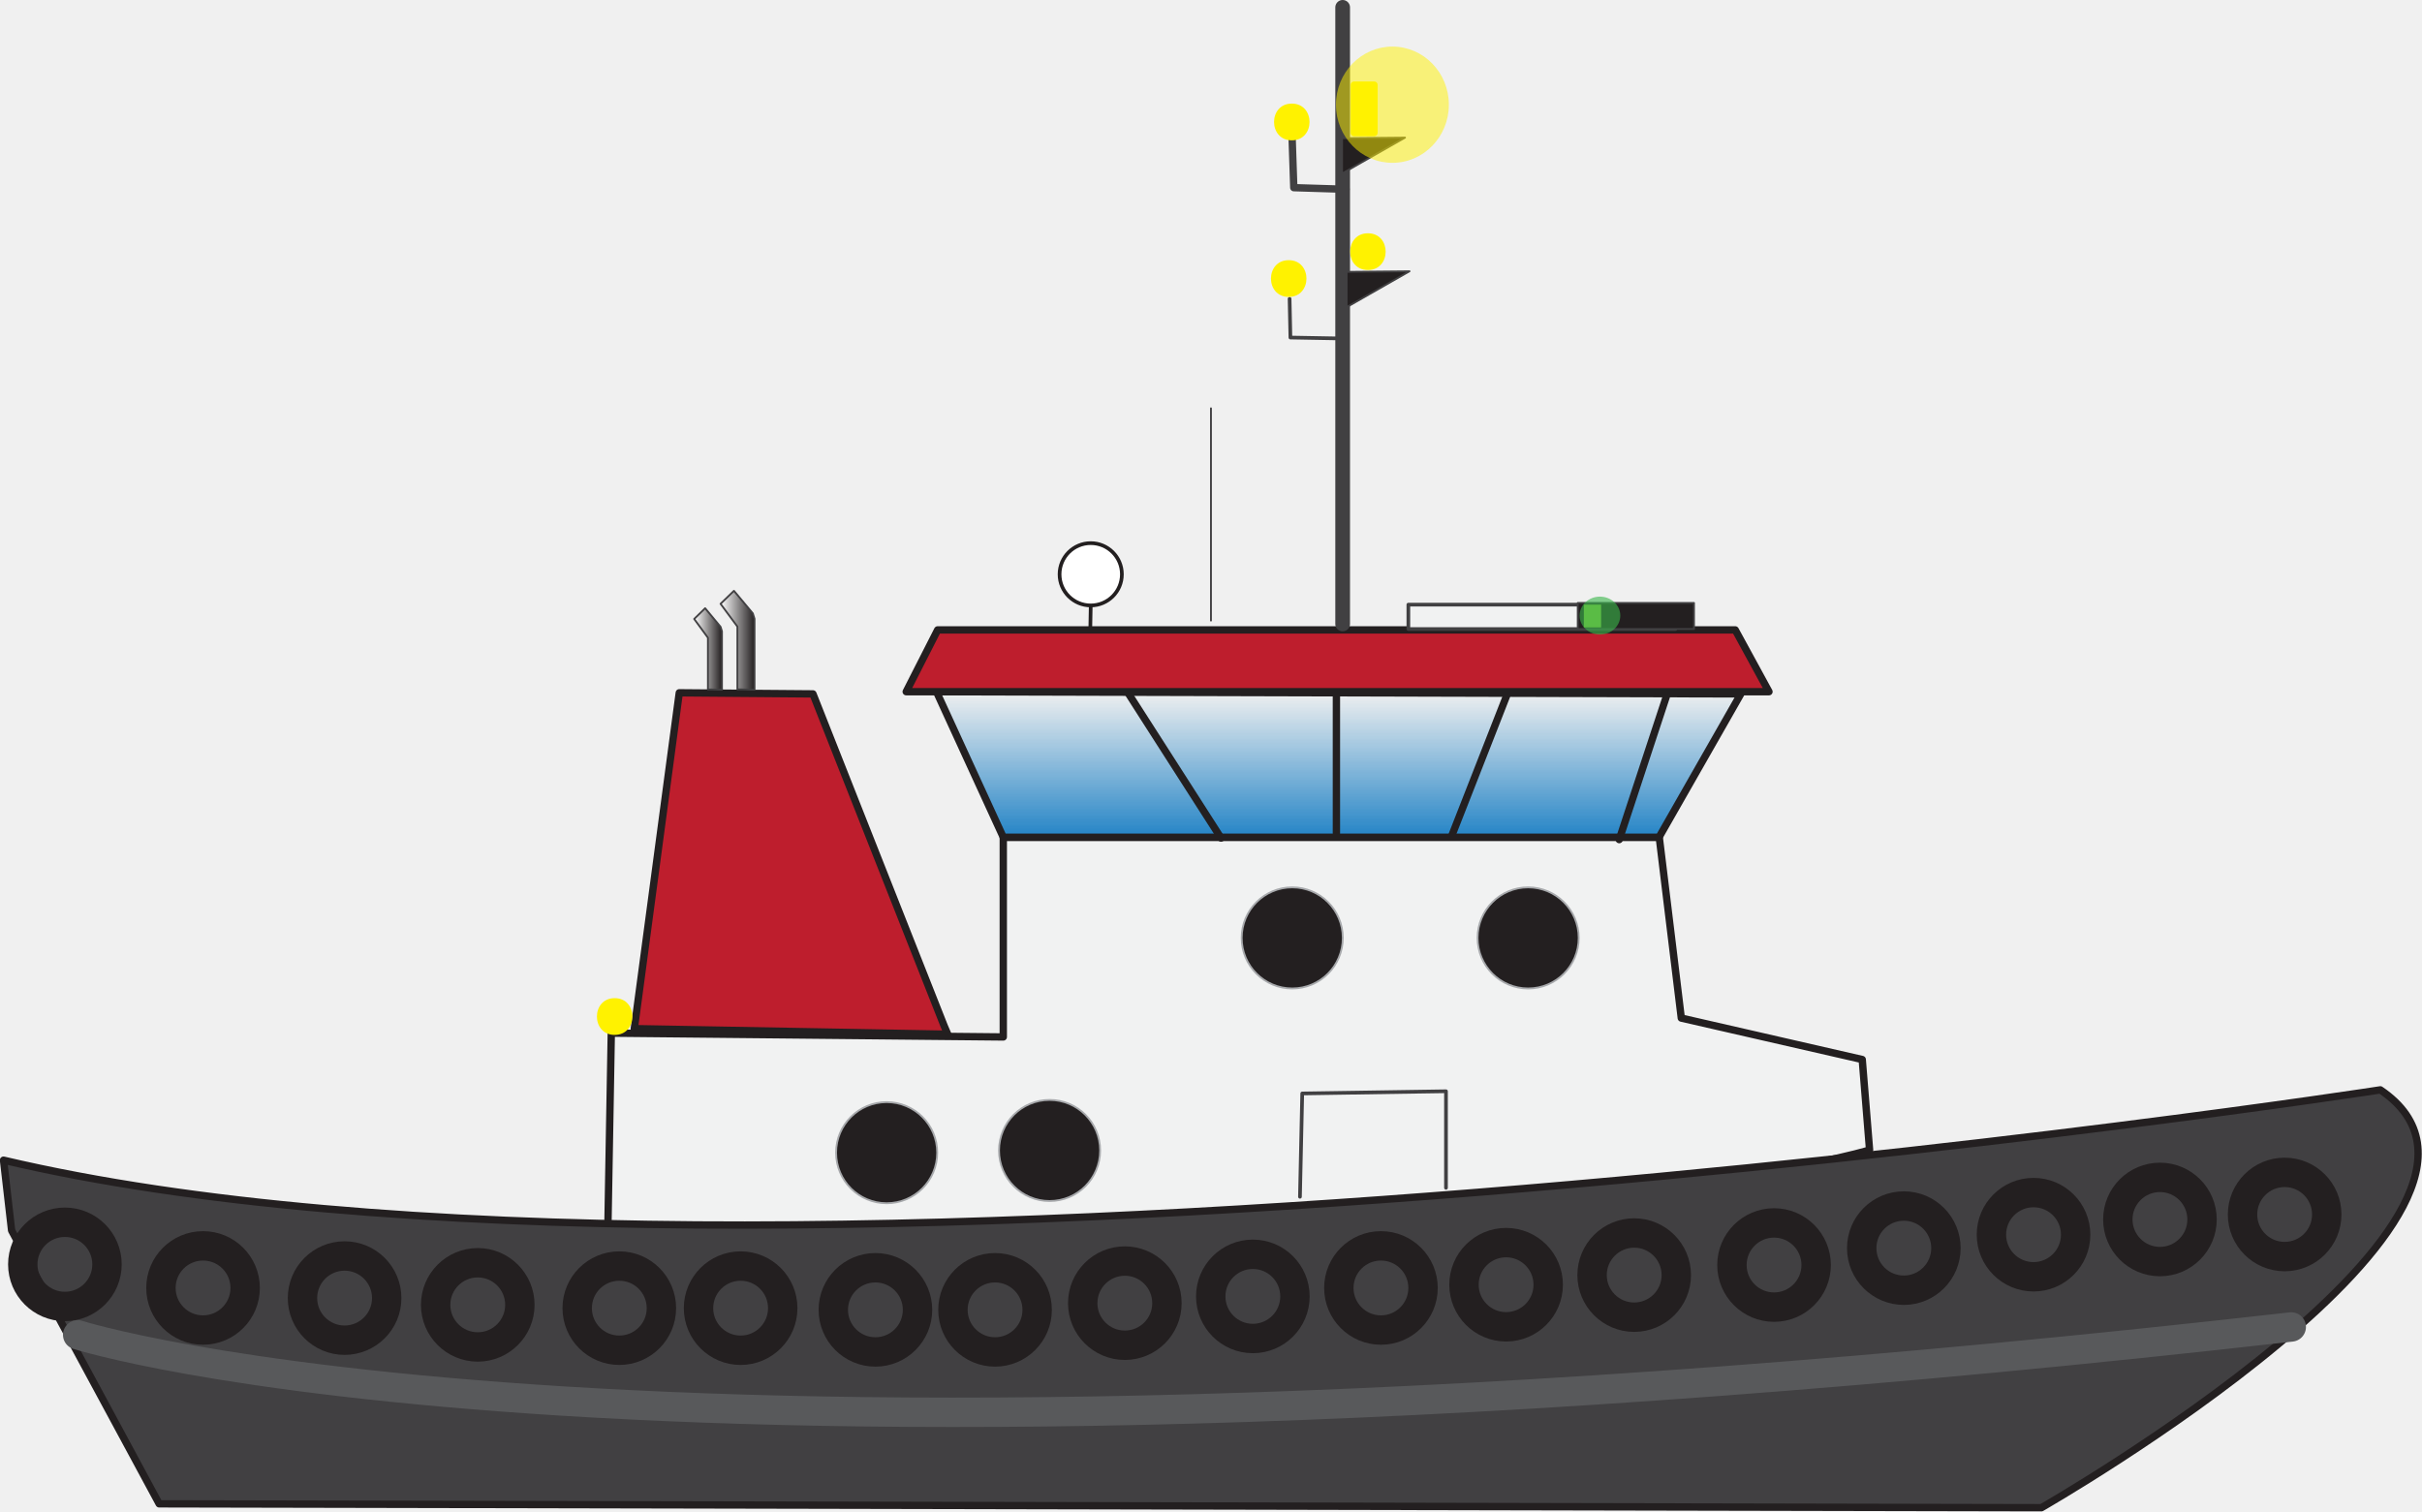
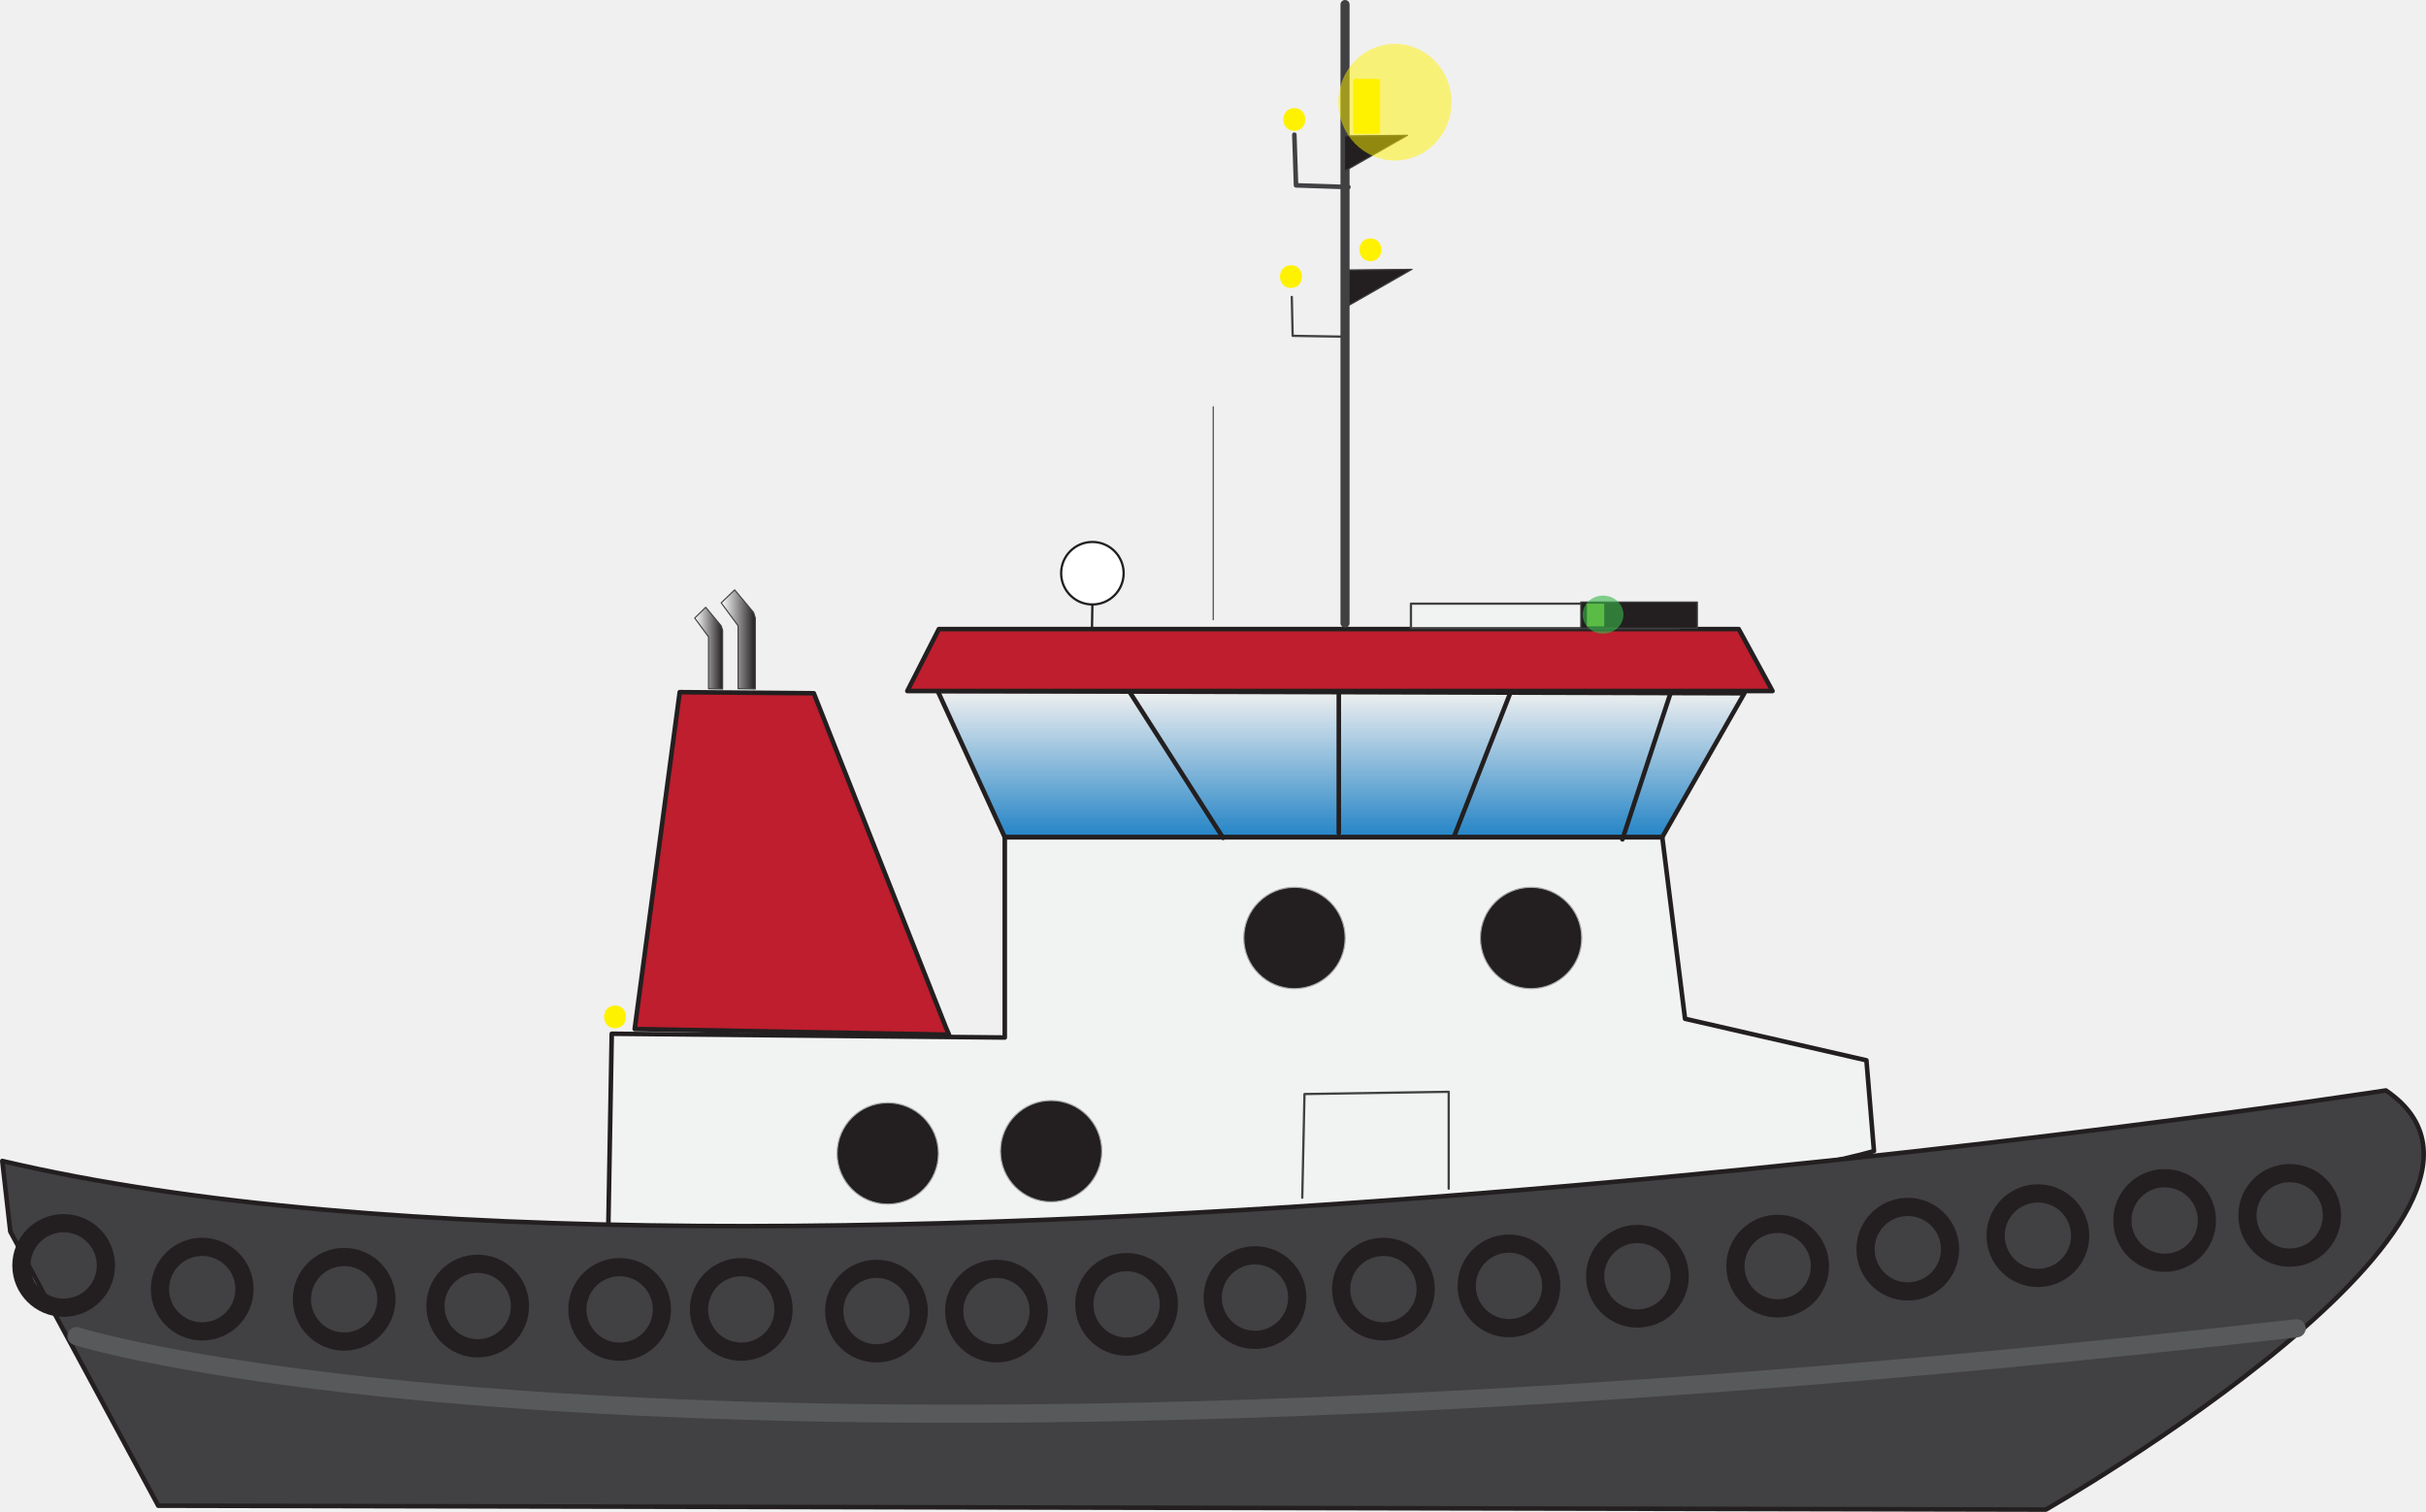
- <svg xmlns="http://www.w3.org/2000/svg" xmlns:xlink="http://www.w3.org/1999/xlink" id="Layer_1" data-name="Layer 1" viewBox="0 0 329.57 205.71">
+ <svg xmlns="http://www.w3.org/2000/svg" xmlns:xlink="http://www.w3.org/1999/xlink" id="Layer_1" data-name="Layer 1" viewBox="0 0 533.26 332.3">
  <defs>
    <style>.cls-1,.cls-16{fill:#f1f2f2;}.cls-1,.cls-2,.cls-21,.cls-3,.cls-4,.cls-5,.cls-7{stroke:#231f20;}.cls-1,.cls-10,.cls-11,.cls-12,.cls-13,.cls-14,.cls-15,.cls-16,.cls-2,.cls-3,.cls-4,.cls-5,.cls-6,.cls-7,.cls-8,.cls-9{stroke-linecap:round;stroke-linejoin:round;}.cls-2{fill:#414042;}.cls-3{fill:url(#Fading_Sky);}.cls-12,.cls-13,.cls-15,.cls-4,.cls-7,.cls-8,.cls-9{fill:none;}.cls-5{fill:#be1e2d;}.cls-14,.cls-6{fill:#231f20;}.cls-6{stroke:#a7a9ac;}.cls-10,.cls-11,.cls-14,.cls-15,.cls-6{stroke-width:0.25px;}.cls-7,.cls-8{stroke-width:4px;}.cls-8{stroke:#58595b;}.cls-10,.cls-11,.cls-12,.cls-13,.cls-14,.cls-15,.cls-16,.cls-9{stroke:#414042;}.cls-16,.cls-21,.cls-9{stroke-width:0.5px;}.cls-10{fill:url(#White_Black);}.cls-11{fill:url(#White_Black-2);}.cls-12{stroke-width:2px;}.cls-17{fill:#8dc63f;}.cls-18{fill:#39b54a;opacity:0.61;}.cls-19,.cls-20{fill:#fff200;}.cls-20{opacity:0.5;}.cls-21{fill:#fff;stroke-miterlimit:10;}</style>
-     <linearGradient id="Fading_Sky" x1="182.16" y1="113.95" x2="182.16" y2="94.14" gradientUnits="userSpaceOnUse">
+     <linearGradient id="Fading_Sky" x1="294.78" y1="183.97" x2="294.78" y2="151.88" gradientUnits="userSpaceOnUse">
      <stop offset="0" stop-color="#2484c6" />
      <stop offset="1" stop-color="#2484c6" stop-opacity="0" />
    </linearGradient>
-     <linearGradient id="White_Black" x1="94.46" y1="88.32" x2="98.24" y2="88.32" gradientUnits="userSpaceOnUse">
+     <linearGradient id="White_Black" x1="152.71" y1="142.46" x2="158.84" y2="142.46" gradientUnits="userSpaceOnUse">
      <stop offset="0" stop-color="#fff" />
      <stop offset="1" stop-color="#231f20" />
    </linearGradient>
-     <linearGradient id="White_Black-2" x1="98.05" y1="87.14" x2="102.68" y2="87.14" xlink:href="#White_Black" />
+     <linearGradient id="White_Black-2" x1="158.53" y1="140.54" x2="166.02" y2="140.54" xlink:href="#White_Black" />
  </defs>
-   <path class="cls-1" d="M133.89,282.64l.51-29.13,53.34.52V226.85H277L280,251.46l24.62,5.64,1,12.31S266.71,281.62,133.89,282.64Z" transform="translate(-51.22 -112.9)" />
-   <path class="cls-2" d="M52.8,280.37l20.08,37.2L329,318.1s70.54-40.39,46.12-56.87c0,0-219.77,34-323.42,9.57Z" transform="translate(-51.22 -112.9)" />
-   <polygon class="cls-3" points="136.52 113.95 127.43 94.14 236.88 94.44 225.75 113.95 136.52 113.95" />
-   <line class="cls-4" x1="153.53" y1="94.36" x2="166.15" y2="114.06" />
-   <line class="cls-4" x1="181.85" y1="93.83" x2="181.85" y2="113.4" />
-   <line class="cls-4" x1="205.22" y1="94.16" x2="197.53" y2="113.79" />
-   <line class="cls-4" x1="226.8" y1="94.63" x2="220.33" y2="114.27" />
-   <polygon class="cls-5" points="86.31 140 92.43 94.29 110.62 94.44 128.5 139.69 128.96 140.76 86.31 140" />
-   <polygon class="cls-5" points="123.31 94.14 127.59 85.73 236.12 85.73 240.71 94.14 123.31 94.14" />
-   <circle class="cls-6" cx="120.65" cy="156.88" r="6.88" />
-   <circle class="cls-6" cx="142.82" cy="156.58" r="6.88" />
-   <circle class="cls-6" cx="175.84" cy="127.65" r="6.88" />
-   <circle class="cls-6" cx="207.94" cy="127.65" r="6.88" />
-   <circle class="cls-7" cx="187.91" cy="175.29" r="5.73" />
-   <circle class="cls-7" cx="170.48" cy="176.44" r="5.73" />
-   <circle class="cls-7" cx="153.06" cy="177.36" r="5.73" />
-   <circle class="cls-7" cx="135.4" cy="178.27" r="5.73" />
-   <circle class="cls-7" cx="119.12" cy="178.27" r="5.73" />
-   <circle class="cls-7" cx="100.78" cy="178.04" r="5.73" />
-   <circle class="cls-7" cx="84.27" cy="178.04" r="5.73" />
-   <circle class="cls-7" cx="65.01" cy="177.59" r="5.73" />
-   <circle class="cls-7" cx="46.89" cy="176.67" r="5.73" />
-   <circle class="cls-7" cx="8.83" cy="172.08" r="5.73" />
-   <circle class="cls-7" cx="27.63" cy="175.29" r="5.73" />
-   <circle class="cls-7" cx="204.94" cy="174.85" r="5.73" />
-   <circle class="cls-7" cx="222.37" cy="173.54" r="5.73" />
-   <circle class="cls-7" cx="259.06" cy="169.87" r="5.73" />
-   <circle class="cls-7" cx="276.71" cy="168.04" r="5.73" />
-   <circle class="cls-7" cx="293.91" cy="165.97" r="5.73" />
-   <circle class="cls-7" cx="310.88" cy="165.29" r="5.73" />
-   <circle class="cls-7" cx="241.4" cy="172.17" r="5.73" />
-   <path class="cls-8" d="M61.79,294.57S138.07,319,363,293.5" transform="translate(-51.22 -112.9)" />
-   <polyline class="cls-9" points="176.89 162.88 177.2 148.82 196.76 148.52 196.76 161.66" />
-   <polygon class="cls-10" points="96.33 93.83 96.33 86.8 94.46 84.24 95.95 82.78 98.05 85.31 98.24 85.92 98.24 93.87 96.33 93.83" />
-   <polygon class="cls-11" points="100.34 93.82 100.34 85.28 98.05 82.18 99.87 80.41 102.44 83.48 102.67 84.22 102.67 93.87 100.34 93.82" />
-   <line class="cls-12" x1="182.7" y1="1" x2="182.7" y2="84.92" />
-   <polyline class="cls-13" points="183.16 25.76 176.05 25.54 175.82 18.66" />
-   <polygon class="cls-14" points="182.62 18.81 191.19 18.73 182.62 23.62 182.62 18.81" />
-   <polygon class="cls-14" points="183.24 37 191.8 36.92 183.24 41.81 183.24 37" />
-   <path class="cls-15" d="M216,168.47v28.89" transform="translate(-51.22 -112.9)" />
-   <polyline class="cls-9" points="182.24 46.06 175.59 45.94 175.48 40.67" />
-   <rect class="cls-16" x="191.64" y="82.29" width="36.34" height="3.32" />
-   <rect class="cls-14" x="214.69" y="82.06" width="15.82" height="3.55" />
-   <rect class="cls-17" x="215.52" y="82.29" width="2.35" height="3.1" />
-   <ellipse class="cls-18" cx="217.71" cy="83.78" rx="2.77" ry="2.58" />
-   <rect class="cls-19" x="183.79" y="11.09" width="3.67" height="7.45" rx="0.46" />
-   <ellipse class="cls-20" cx="189.47" cy="14.25" rx="7.68" ry="7.91" />
-   <path class="cls-19" d="M226.58,153.31c3.22,0,3.22-5,0-5s-3.22,5,0,5Z" transform="translate(-51.22 -112.9)" />
-   <path class="cls-19" d="M227,132c3.22,0,3.22-5,0-5s-3.22,5,0,5Z" transform="translate(-51.22 -112.9)" />
-   <path class="cls-19" d="M237.36,149.65c3.21,0,3.22-5,0-5s-3.23,5,0,5Z" transform="translate(-51.22 -112.9)" />
-   <path class="cls-19" d="M134.86,253.75c3.22,0,3.22-5,0-5s-3.22,5,0,5Z" transform="translate(-51.22 -112.9)" />
-   <circle class="cls-21" cx="148.42" cy="78.16" r="4.24" />
-   <line class="cls-21" x1="148.42" y1="82.4" x2="148.36" y2="85.67" />
+   <path class="cls-1" d="M173,324l.84-47.19,86.39.83v-44H404.76l5,39.88,39.87,9.13,1.66,19.94S388.15,322.29,173,324Z" transform="translate(-39.37 -49.6)" />
+   <path class="cls-2" d="M41.63,320.27l32.52,60.27,414.93.86S603.36,316,563.81,289.27c0,0-356,55.11-523.94,15.5Z" transform="translate(-39.37 -49.6)" />
+   <polygon class="cls-3" points="220.84 183.97 206.12 151.88 383.43 152.37 365.39 183.97 220.84 183.97" />
+   <line class="cls-4" x1="248.41" y1="152.25" x2="268.84" y2="184.15" />
+   <line class="cls-4" x1="294.28" y1="151.38" x2="294.28" y2="183.08" />
+   <line class="cls-4" x1="332.13" y1="151.91" x2="319.68" y2="183.71" />
+   <line class="cls-4" x1="367.09" y1="152.67" x2="356.62" y2="184.49" />
+   <polygon class="cls-5" points="139.51 226.17 149.41 152.13 178.88 152.37 207.86 225.67 208.6 227.41 139.51 226.17" />
+   <polygon class="cls-5" points="199.44 151.88 206.37 138.26 382.19 138.26 389.62 151.88 199.44 151.88" />
+   <circle class="cls-6" cx="195.14" cy="253.52" r="11.14" />
+   <circle class="cls-6" cx="231.05" cy="253.02" r="11.14" />
+   <circle class="cls-6" cx="284.54" cy="206.16" r="11.14" />
+   <circle class="cls-6" cx="336.54" cy="206.16" r="11.14" />
+   <circle class="cls-7" cx="304.09" cy="283.34" r="9.29" />
+   <circle class="cls-7" cx="275.86" cy="285.2" r="9.29" />
+   <circle class="cls-7" cx="247.63" cy="286.69" r="9.29" />
+   <circle class="cls-7" cx="219.03" cy="288.17" r="9.29" />
+   <circle class="cls-7" cx="192.66" cy="288.17" r="9.29" />
+   <circle class="cls-7" cx="162.94" cy="287.8" r="9.29" />
+   <circle class="cls-7" cx="136.2" cy="287.8" r="9.29" />
+   <circle class="cls-7" cx="105" cy="287.06" r="9.29" />
+   <circle class="cls-7" cx="75.65" cy="285.57" r="9.29" />
+   <circle class="cls-7" cx="13.99" cy="278.14" r="9.29" />
+   <circle class="cls-7" cx="44.45" cy="283.34" r="9.29" />
+   <circle class="cls-7" cx="331.69" cy="282.63" r="9.29" />
+   <circle class="cls-7" cx="359.92" cy="280.51" r="9.29" />
+   <circle class="cls-7" cx="419.35" cy="274.56" r="9.29" />
+   <circle class="cls-7" cx="447.95" cy="271.59" r="9.29" />
+   <circle class="cls-7" cx="475.81" cy="268.25" r="9.29" />
+   <circle class="cls-7" cx="503.3" cy="267.13" r="9.29" />
+   <circle class="cls-7" cx="390.75" cy="278.28" r="9.29" />
+   <path class="cls-8" d="M56.19,343.28s123.57,39.5,488-1.73" transform="translate(-39.37 -49.6)" />
+   <polyline class="cls-9" points="286.25 263.25 286.74 240.46 318.44 239.97 318.44 261.26" />
+   <polygon class="cls-10" points="155.74 151.38 155.74 139.99 152.71 135.84 155.12 133.48 158.53 137.57 158.84 138.56 158.84 151.44 155.74 151.38" />
+   <polygon class="cls-11" points="162.24 151.36 162.24 137.54 158.53 132.5 161.48 129.65 165.64 134.61 166.02 135.81 166.02 151.44 162.24 151.36" />
+   <line class="cls-12" x1="295.65" y1="1" x2="295.65" y2="136.95" />
+   <polyline class="cls-13" points="296.4 41.12 284.88 40.74 284.51 29.6" />
+   <polygon class="cls-14" points="295.53 29.85 309.4 29.73 295.53 37.65 295.53 29.85" />
+   <polygon class="cls-14" points="296.52 59.32 310.39 59.19 296.52 67.12 296.52 59.32" />
+   <path class="cls-15" d="M306.05,139v46.81" transform="translate(-39.37 -49.6)" />
+   <polyline class="cls-9" points="294.91 73.99 284.14 73.81 283.95 65.26" />
+   <rect class="cls-16" x="310.14" y="132.68" width="58.88" height="5.39" />
+   <rect class="cls-14" x="347.47" y="132.31" width="25.63" height="5.76" />
+   <rect class="cls-17" x="348.82" y="132.68" width="3.81" height="5.01" />
+   <ellipse class="cls-18" cx="352.37" cy="135.09" rx="4.48" ry="4.18" />
+   <rect class="cls-19" x="297.42" y="17.34" width="5.94" height="12.07" rx="0.46" />
+   <ellipse class="cls-20" cx="306.61" cy="22.46" rx="12.44" ry="12.82" />
+   <path class="cls-19" d="M323.14,112.9c3.22,0,3.22-5,0-5s-3.22,5,0,5Z" transform="translate(-39.37 -49.6)" />
+   <path class="cls-19" d="M323.88,78.36c3.22,0,3.22-5,0-5s-3.22,5,0,5Z" transform="translate(-39.37 -49.6)" />
+   <path class="cls-19" d="M340.6,107c3.21,0,3.22-5,0-5s-3.23,5,0,5Z" transform="translate(-39.37 -49.6)" />
+   <path class="cls-19" d="M174.56,275.6c3.21,0,3.22-5,0-5s-3.22,5,0,5Z" transform="translate(-39.37 -49.6)" />
+   <circle class="cls-21" cx="240.12" cy="125.99" r="6.87" />
+   <line class="cls-21" x1="240.12" y1="132.87" x2="240.03" y2="138.16" />
</svg>
